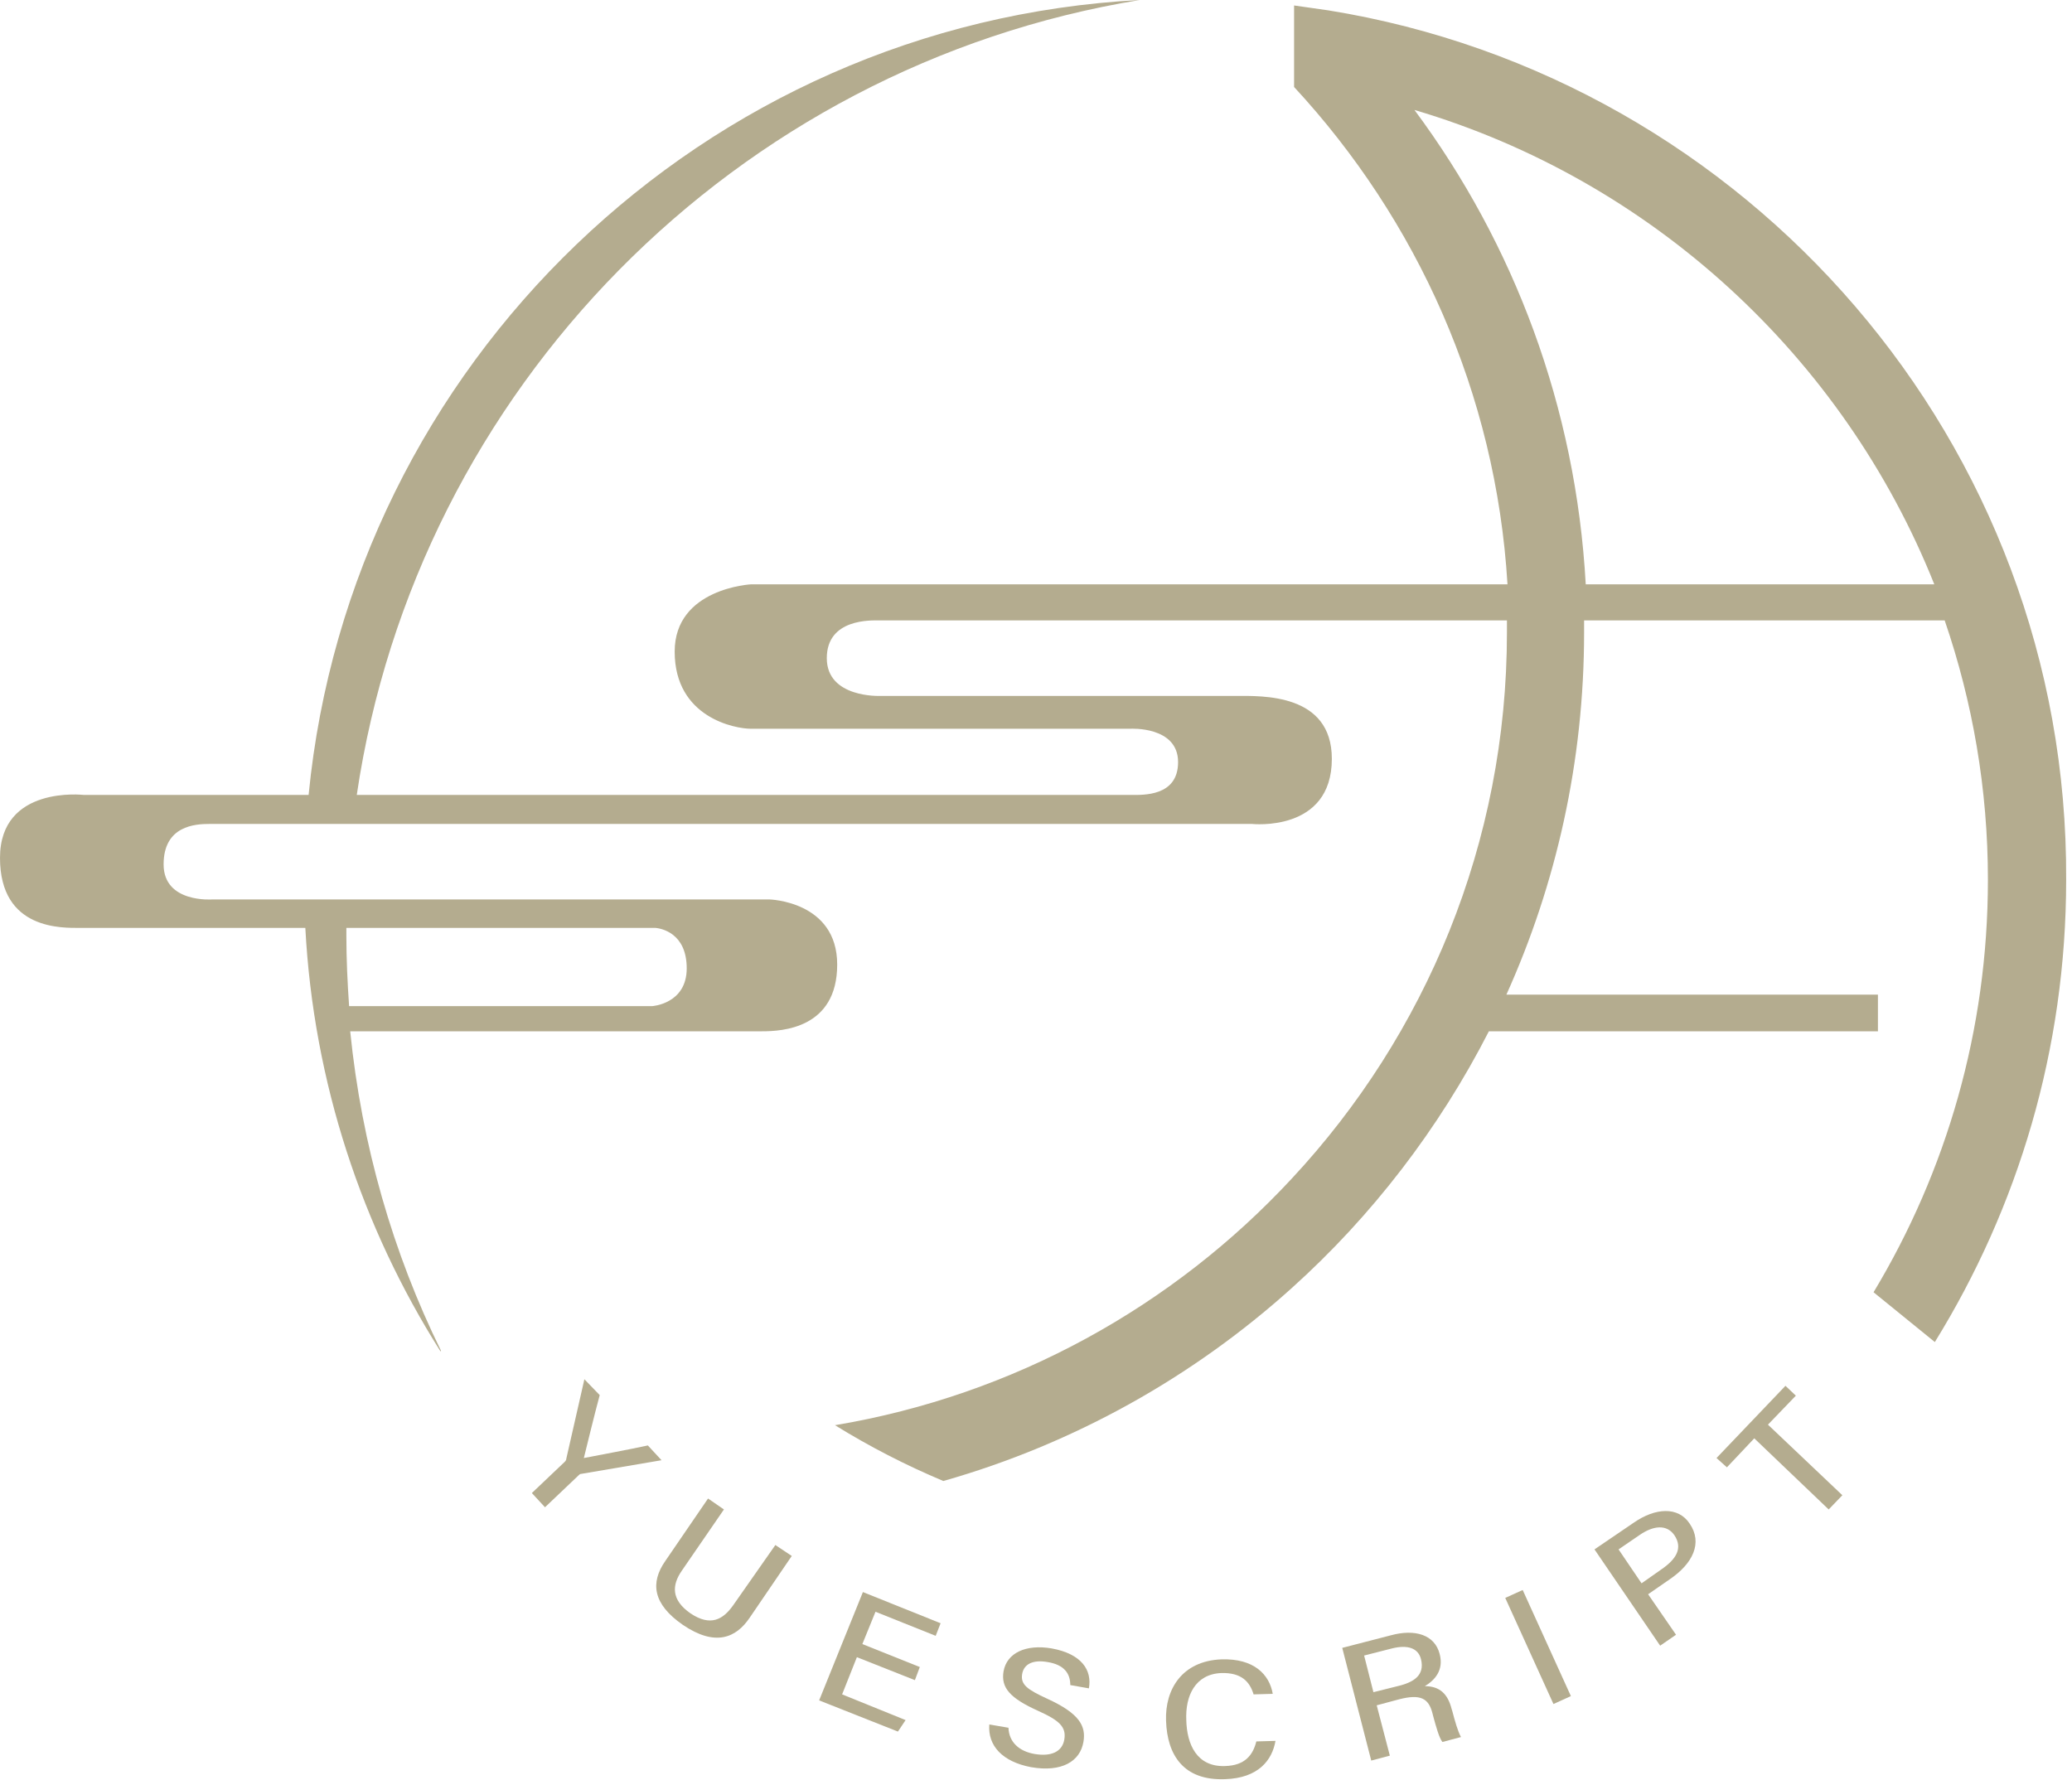
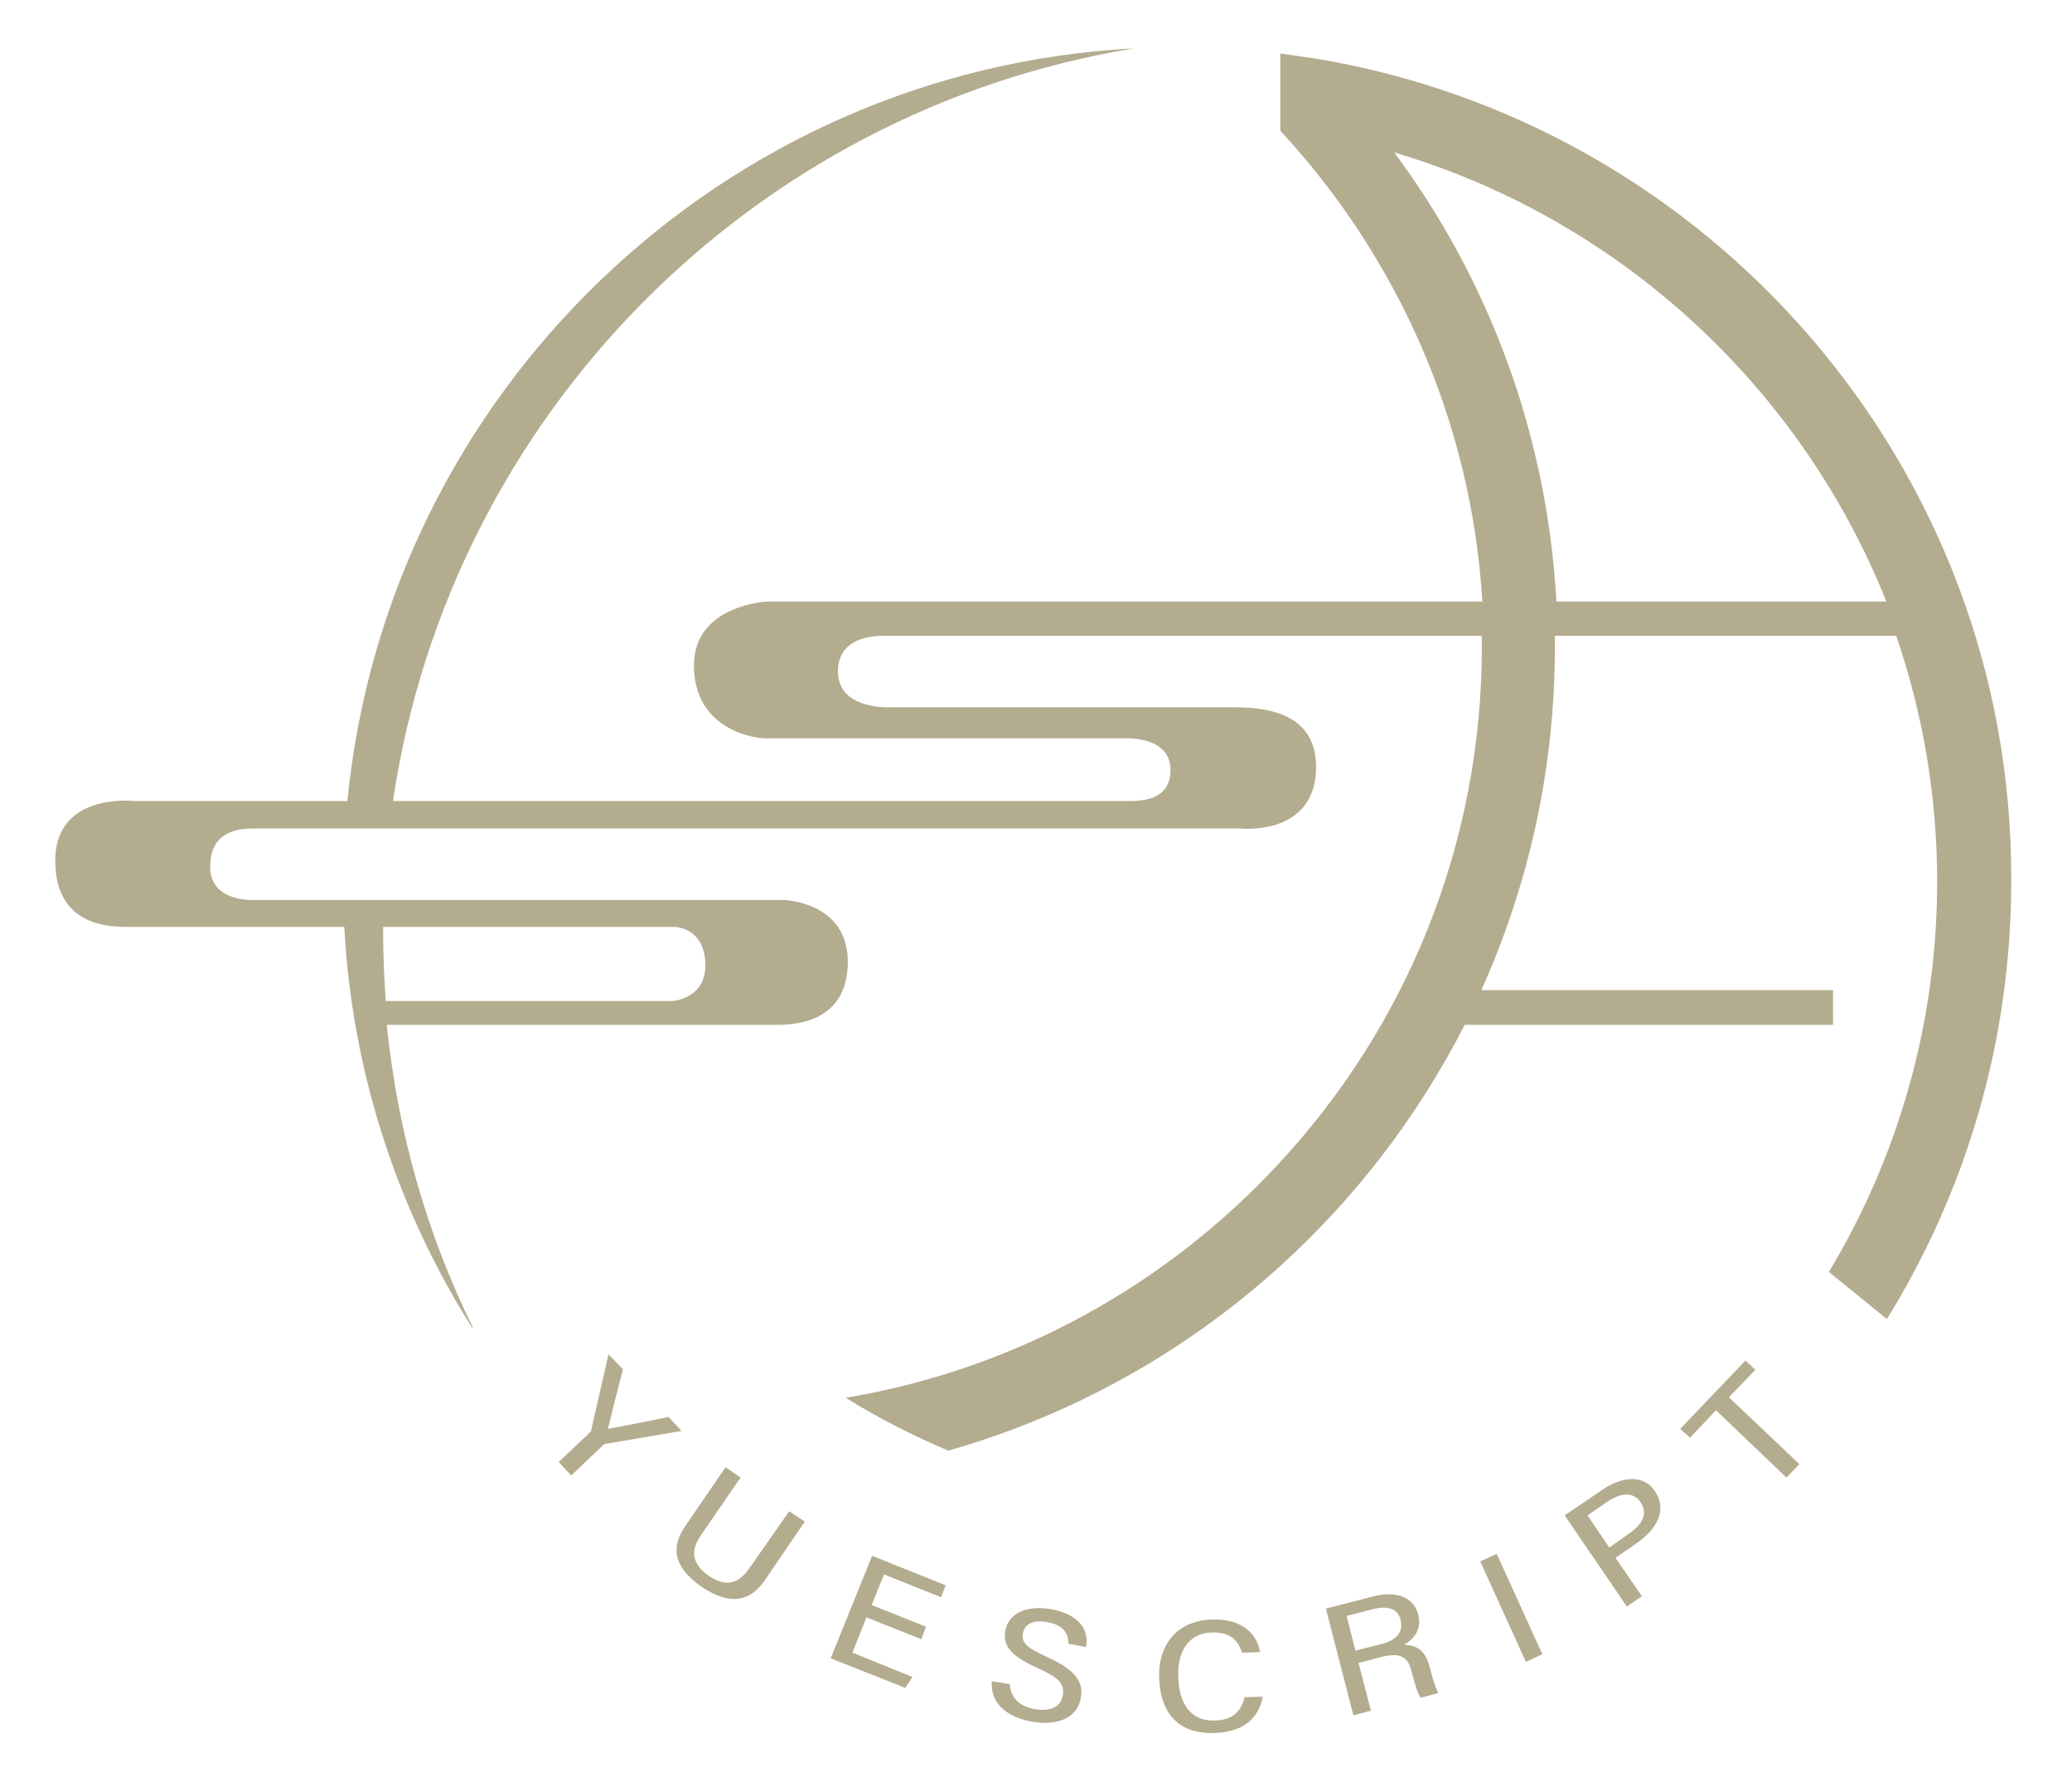
- <svg xmlns="http://www.w3.org/2000/svg" width="100%" height="100%" viewBox="0 0 284 244" version="1.1" xml:space="preserve" style="fill-rule:evenodd;clip-rule:evenodd;stroke-linejoin:round;stroke-miterlimit:2;">
+ <svg xmlns="http://www.w3.org/2000/svg" width="100%" height="100%" viewBox="0 0 300 258" version="1.1" xml:space="preserve" style="fill-rule:evenodd;clip-rule:evenodd;stroke-linejoin:round;stroke-miterlimit:2;">
  <g>
-     <path d="M88.8,198.15c-2.775,0.6 -6.075,1.2 -8.775,1.725c0.375,-1.5 1.425,-5.85 2.175,-8.625l-2.1,-2.175l-2.475,10.875c-0,0.15 -0.075,0.3 -0.225,0.45l-4.5,4.275l1.8,1.95l4.575,-4.35c0.15,-0.15 0.225,-0.225 0.375,-0.225l11.025,-1.875l-1.875,-2.025Z" style="fill:#b4ac8f;fill-rule:nonzero;" />
-     <path d="M100.5,220.05c-1.425,2.025 -3.15,2.925 -5.85,1.125c-2.7,-1.875 -2.55,-3.9 -1.2,-5.85l5.775,-8.4l-2.175,-1.5l-5.85,8.55c-2.1,3 -1.725,5.925 2.4,8.775c4.425,3 7.275,1.8 9.15,-0.975l5.775,-8.475l-2.25,-1.5l-5.775,8.25Z" style="fill:#b4ac8f;fill-rule:nonzero;" />
-     <path d="M112.275,233.1l10.8,4.275l1.05,-1.575l-8.7,-3.525l2.025,-5.1l7.95,3.15l0.675,-1.8l-7.875,-3.15l1.8,-4.425l8.25,3.3l0.675,-1.725l-10.65,-4.275l-6,14.85Z" style="fill:#b4ac8f;fill-rule:nonzero;" />
-     <path d="M144.15,225.975c-3.525,-0.6 -6.15,0.6 -6.6,3.15c-0.375,2.25 0.9,3.675 4.725,5.4c3,1.35 3.9,2.25 3.6,3.975c-0.3,1.65 -1.8,2.325 -4.05,1.95c-2.175,-0.375 -3.525,-1.65 -3.6,-3.6l-2.625,-0.45c-0.225,2.925 1.8,5.1 5.7,5.85c4.275,0.75 6.75,-0.825 7.2,-3.45c0.375,-2.175 -0.525,-3.9 -4.95,-5.925c-2.775,-1.275 -3.675,-1.95 -3.45,-3.375c0.225,-1.35 1.425,-2.025 3.525,-1.65c2.25,0.375 3.075,1.575 3.075,3.15l2.55,0.45c0.45,-2.475 -0.975,-4.725 -5.1,-5.475Z" style="fill:#b4ac8f;fill-rule:nonzero;" />
-     <path d="M167.925,242.1c-3.9,0.15 -5.25,-3 -5.325,-6.3c-0.15,-3.3 1.2,-6.3 4.8,-6.45c2.775,-0.075 3.9,1.2 4.425,2.925l2.625,-0.075c-0.45,-2.625 -2.55,-4.875 -7.05,-4.725c-5.4,0.225 -7.725,4.125 -7.575,8.4c0.15,4.725 2.4,8.25 8.1,8.025c4.575,-0.15 6.45,-2.625 6.9,-5.25l-2.625,0.075c-0.45,1.8 -1.5,3.3 -4.275,3.375Z" style="fill:#b4ac8f;fill-rule:nonzero;" />
-     <path d="M198.975,234.3c-0.525,-2.1 -1.65,-3.15 -3.675,-3.15c1.35,-0.825 2.625,-2.175 2.025,-4.425c-0.675,-2.625 -3.375,-3.45 -6.675,-2.55l-6.675,1.725l3.975,15.45l2.55,-0.675l-1.8,-6.9l3.075,-0.825c2.925,-0.75 4.05,-0.15 4.575,1.95l0.075,0.3c0.45,1.65 0.825,3 1.275,3.6l2.55,-0.675c-0.45,-0.825 -0.825,-2.175 -1.2,-3.6l-0.075,-0.225Zm-7.425,-3.15l-3.3,0.825l-1.275,-5.025l3.825,-0.975c2.1,-0.525 3.6,-0.075 3.975,1.5c0.525,2.175 -0.975,3.15 -3.225,3.675Z" style="fill:#b4ac8f;fill-rule:nonzero;" />
-     <path d="M208.708,217.966l-2.391,1.086l6.608,14.545l2.39,-1.086l-6.607,-14.545Z" style="fill:#b4ac8f;" />
-     <path d="M223.95,208.725l-5.4,3.675l9,13.2l2.175,-1.5l-3.825,-5.55l2.925,-2.025c3.225,-2.175 4.575,-5.025 2.775,-7.65c-1.575,-2.4 -4.725,-2.175 -7.65,-0.15Zm3.825,6.375l-2.775,1.95l-3.15,-4.65l2.85,-1.95c1.95,-1.35 3.75,-1.5 4.8,-0c1.2,1.8 0.225,3.3 -1.725,4.65Z" style="fill:#b4ac8f;fill-rule:nonzero;" />
-     <path d="M246.15,191.325l-1.425,-1.35l-9.45,9.9l1.425,1.275l3.75,-3.975l10.2,9.75l1.875,-1.95l-10.2,-9.675l3.825,-3.975Z" style="fill:#b4ac8f;fill-rule:nonzero;" />
-     <path d="M182.1,1.425c-1.575,-0.225 -3.15,-0.45 -4.725,-0.675l-0,11.175c16.8,18.15 27.675,41.925 29.25,68.175l-103.65,-0c0,-0 -10.5,0.525 -10.5,9.225c0,9.075 8.325,10.575 10.425,10.575l52.05,0c0,0 6.525,-0.375 6.525,4.575c0,4.725 -4.8,4.5 -6.45,4.5l-106.125,0c8.25,-55.725 51.9,-99.9 107.325,-108.975c-59.775,3.15 -108.15,49.875 -113.925,108.975l-30.825,0c-0,0 -11.475,-1.35 -11.475,8.625c-0,9.975 8.625,9.6 11.025,9.6l30.825,0c1.125,21.225 7.8,41.1 18.525,58.05l0.075,-0.075c-6.6,-13.425 -10.875,-28.2 -12.45,-43.8l56.475,0c2.7,0 10.275,-0.375 10.275,-9.15c-0,-8.7 -9.3,-8.925 -9.3,-8.925l-76.35,0c-0,0 -6.675,0.525 -6.675,-4.8c-0,-5.325 4.35,-5.55 6.3,-5.55l142.875,0c0,0 10.95,1.2 10.95,-8.925c-0,-9 -9.6,-8.625 -13.125,-8.625l-48.825,0c0,0 -7.275,0.3 -7.275,-5.175c0,-5.475 6.15,-5.175 7.2,-5.175l86.025,0l-0,1.65c-0,28.875 -11.175,55.2 -29.475,74.85c-16.2,17.475 -38.025,29.7 -62.625,33.825c4.725,2.925 9.675,5.475 14.85,7.65c17.925,-5.1 34.2,-14.25 47.7,-26.4c11.025,-9.9 20.25,-21.9 27.075,-35.25l53.325,0l0,-5.025l-50.925,0c6.825,-15.15 10.65,-31.95 10.65,-49.65l0,-1.65l49.425,0c3.825,11.175 5.925,23.1 5.925,35.55c0,20.625 -5.7,39.975 -15.675,56.55l8.4,6.825c11.4,-18.45 18,-40.125 18,-63.375c0.3,-59.925 -43.65,-109.875 -101.1,-119.175Zm-87.975,131.325c0,4.875 -4.725,5.175 -4.725,5.175l-41.55,-0c-0.225,-3.225 -0.375,-6.45 -0.375,-9.675l0,-1.05l42.375,-0c0.75,0.075 4.275,0.675 4.275,5.55Zm123.225,-52.65c-1.35,-24.3 -9.825,-46.65 -23.475,-65.025c32.475,9.6 58.8,33.825 71.25,65.025l-47.775,-0Z" style="fill:#b4ac8f;fill-rule:nonzero;" />
+     <path d="M96.8,205.15c-2.775,0.6 -6.075,1.2 -8.775,1.725c0.375,-1.5 1.425,-5.85 2.175,-8.625l-2.1,-2.175l-2.475,10.875c0,0.15 -0.075,0.3 -0.225,0.45l-4.5,4.275l1.8,1.95l4.575,-4.35c0.15,-0.15 0.225,-0.225 0.375,-0.225l11.025,-1.875l-1.875,-2.025Z" style="fill:#b4ac8f;fill-rule:nonzero;" />
+     <path d="M108.5,227.05c-1.425,2.025 -3.15,2.925 -5.85,1.125c-2.7,-1.875 -2.55,-3.9 -1.2,-5.85l5.775,-8.4l-2.175,-1.5l-5.85,8.55c-2.1,3 -1.725,5.925 2.4,8.775c4.425,3 7.275,1.8 9.15,-0.975l5.775,-8.475l-2.25,-1.5l-5.775,8.25Z" style="fill:#b4ac8f;fill-rule:nonzero;" />
+     <path d="M120.275,240.1l10.8,4.275l1.05,-1.575l-8.7,-3.525l2.025,-5.1l7.95,3.15l0.675,-1.8l-7.875,-3.15l1.8,-4.425l8.25,3.3l0.675,-1.725l-10.65,-4.275l-6,14.85Z" style="fill:#b4ac8f;fill-rule:nonzero;" />
+     <path d="M152.15,232.975c-3.525,-0.6 -6.15,0.6 -6.6,3.15c-0.375,2.25 0.9,3.675 4.725,5.4c3,1.35 3.9,2.25 3.6,3.975c-0.3,1.65 -1.8,2.325 -4.05,1.95c-2.175,-0.375 -3.525,-1.65 -3.6,-3.6l-2.625,-0.45c-0.225,2.925 1.8,5.1 5.7,5.85c4.275,0.75 6.75,-0.825 7.2,-3.45c0.375,-2.175 -0.525,-3.9 -4.95,-5.925c-2.775,-1.275 -3.675,-1.95 -3.45,-3.375c0.225,-1.35 1.425,-2.025 3.525,-1.65c2.25,0.375 3.075,1.575 3.075,3.15l2.55,0.45c0.45,-2.475 -0.975,-4.725 -5.1,-5.475Z" style="fill:#b4ac8f;fill-rule:nonzero;" />
+     <path d="M175.925,249.1c-3.9,0.15 -5.25,-3 -5.325,-6.3c-0.15,-3.3 1.2,-6.3 4.8,-6.45c2.775,-0.075 3.9,1.2 4.425,2.925l2.625,-0.075c-0.45,-2.625 -2.55,-4.875 -7.05,-4.725c-5.4,0.225 -7.725,4.125 -7.575,8.4c0.15,4.725 2.4,8.25 8.1,8.025c4.575,-0.15 6.45,-2.625 6.9,-5.25l-2.625,0.075c-0.45,1.8 -1.5,3.3 -4.275,3.375Z" style="fill:#b4ac8f;fill-rule:nonzero;" />
+     <path d="M206.975,241.3c-0.525,-2.1 -1.65,-3.15 -3.675,-3.15c1.35,-0.825 2.625,-2.175 2.025,-4.425c-0.675,-2.625 -3.375,-3.45 -6.675,-2.55l-6.675,1.725l3.975,15.45l2.55,-0.675l-1.8,-6.9l3.075,-0.825c2.925,-0.75 4.05,-0.15 4.575,1.95l0.075,0.3c0.45,1.65 0.825,3 1.275,3.6l2.55,-0.675c-0.45,-0.825 -0.825,-2.175 -1.2,-3.6l-0.075,-0.225Zm-7.425,-3.15l-3.3,0.825l-1.275,-5.025l3.825,-0.975c2.1,-0.525 3.6,-0.075 3.975,1.5c0.525,2.175 -0.975,3.15 -3.225,3.675Z" style="fill:#b4ac8f;fill-rule:nonzero;" />
+     <path d="M216.708,224.966l-2.391,1.086l6.608,14.545l2.39,-1.086l-6.607,-14.545Z" style="fill:#b4ac8f;" />
+     <path d="M231.95,215.725l-5.4,3.675l9,13.2l2.175,-1.5l-3.825,-5.55l2.925,-2.025c3.225,-2.175 4.575,-5.025 2.775,-7.65c-1.575,-2.4 -4.725,-2.175 -7.65,-0.15Zm3.825,6.375l-2.775,1.95l-3.15,-4.65l2.85,-1.95c1.95,-1.35 3.75,-1.5 4.8,0c1.2,1.8 0.225,3.3 -1.725,4.65Z" style="fill:#b4ac8f;fill-rule:nonzero;" />
+     <path d="M254.15,198.325l-1.425,-1.35l-9.45,9.9l1.425,1.275l3.75,-3.975l10.2,9.75l1.875,-1.95l-10.2,-9.675l3.825,-3.975Z" style="fill:#b4ac8f;fill-rule:nonzero;" />
+     <path d="M190.1,8.425c-1.575,-0.225 -3.15,-0.45 -4.725,-0.675l0,11.175c16.8,18.15 27.675,41.925 29.25,68.175l-103.65,0c0,0 -10.5,0.525 -10.5,9.225c0,9.075 8.325,10.575 10.425,10.575l52.05,0c0,0 6.525,-0.375 6.525,4.575c0,4.725 -4.8,4.5 -6.45,4.5l-106.125,0c8.25,-55.725 51.9,-99.9 107.325,-108.975c-59.775,3.15 -108.15,49.875 -113.925,108.975l-30.825,0c0,0 -11.475,-1.35 -11.475,8.625c0,9.975 8.625,9.6 11.025,9.6l30.825,0c1.125,21.225 7.8,41.1 18.525,58.05l0.075,-0.075c-6.6,-13.425 -10.875,-28.2 -12.45,-43.8l56.475,0c2.7,0 10.275,-0.375 10.275,-9.15c0,-8.7 -9.3,-8.925 -9.3,-8.925l-76.35,0c0,0 -6.675,0.525 -6.675,-4.8c0,-5.325 4.35,-5.55 6.3,-5.55l142.875,0c0,0 10.95,1.2 10.95,-8.925c0,-9 -9.6,-8.625 -13.125,-8.625l-48.825,0c0,0 -7.275,0.3 -7.275,-5.175c-0,-5.475 6.15,-5.175 7.2,-5.175l86.025,0l0,1.65c0,28.875 -11.175,55.2 -29.475,74.85c-16.2,17.475 -38.025,29.7 -62.625,33.825c4.725,2.925 9.675,5.475 14.85,7.65c17.925,-5.1 34.2,-14.25 47.7,-26.4c11.025,-9.9 20.25,-21.9 27.075,-35.25l53.325,0l0,-5.025l-50.925,0c6.825,-15.15 10.65,-31.95 10.65,-49.65l0,-1.65l49.425,0c3.825,11.175 5.925,23.1 5.925,35.55c0,20.625 -5.7,39.975 -15.675,56.55l8.4,6.825c11.4,-18.45 18,-40.125 18,-63.375c0.3,-59.925 -43.65,-109.875 -101.1,-119.175Zm-87.975,131.325c0,4.875 -4.725,5.175 -4.725,5.175l-41.55,0c-0.225,-3.225 -0.375,-6.45 -0.375,-9.675l0,-1.05l42.375,0c0.75,0.075 4.275,0.675 4.275,5.55Zm123.225,-52.65c-1.35,-24.3 -9.825,-46.65 -23.475,-65.025c32.475,9.6 58.8,33.825 71.25,65.025l-47.775,0Z" style="fill:#b4ac8f;fill-rule:nonzero;" />
  </g>
</svg>
